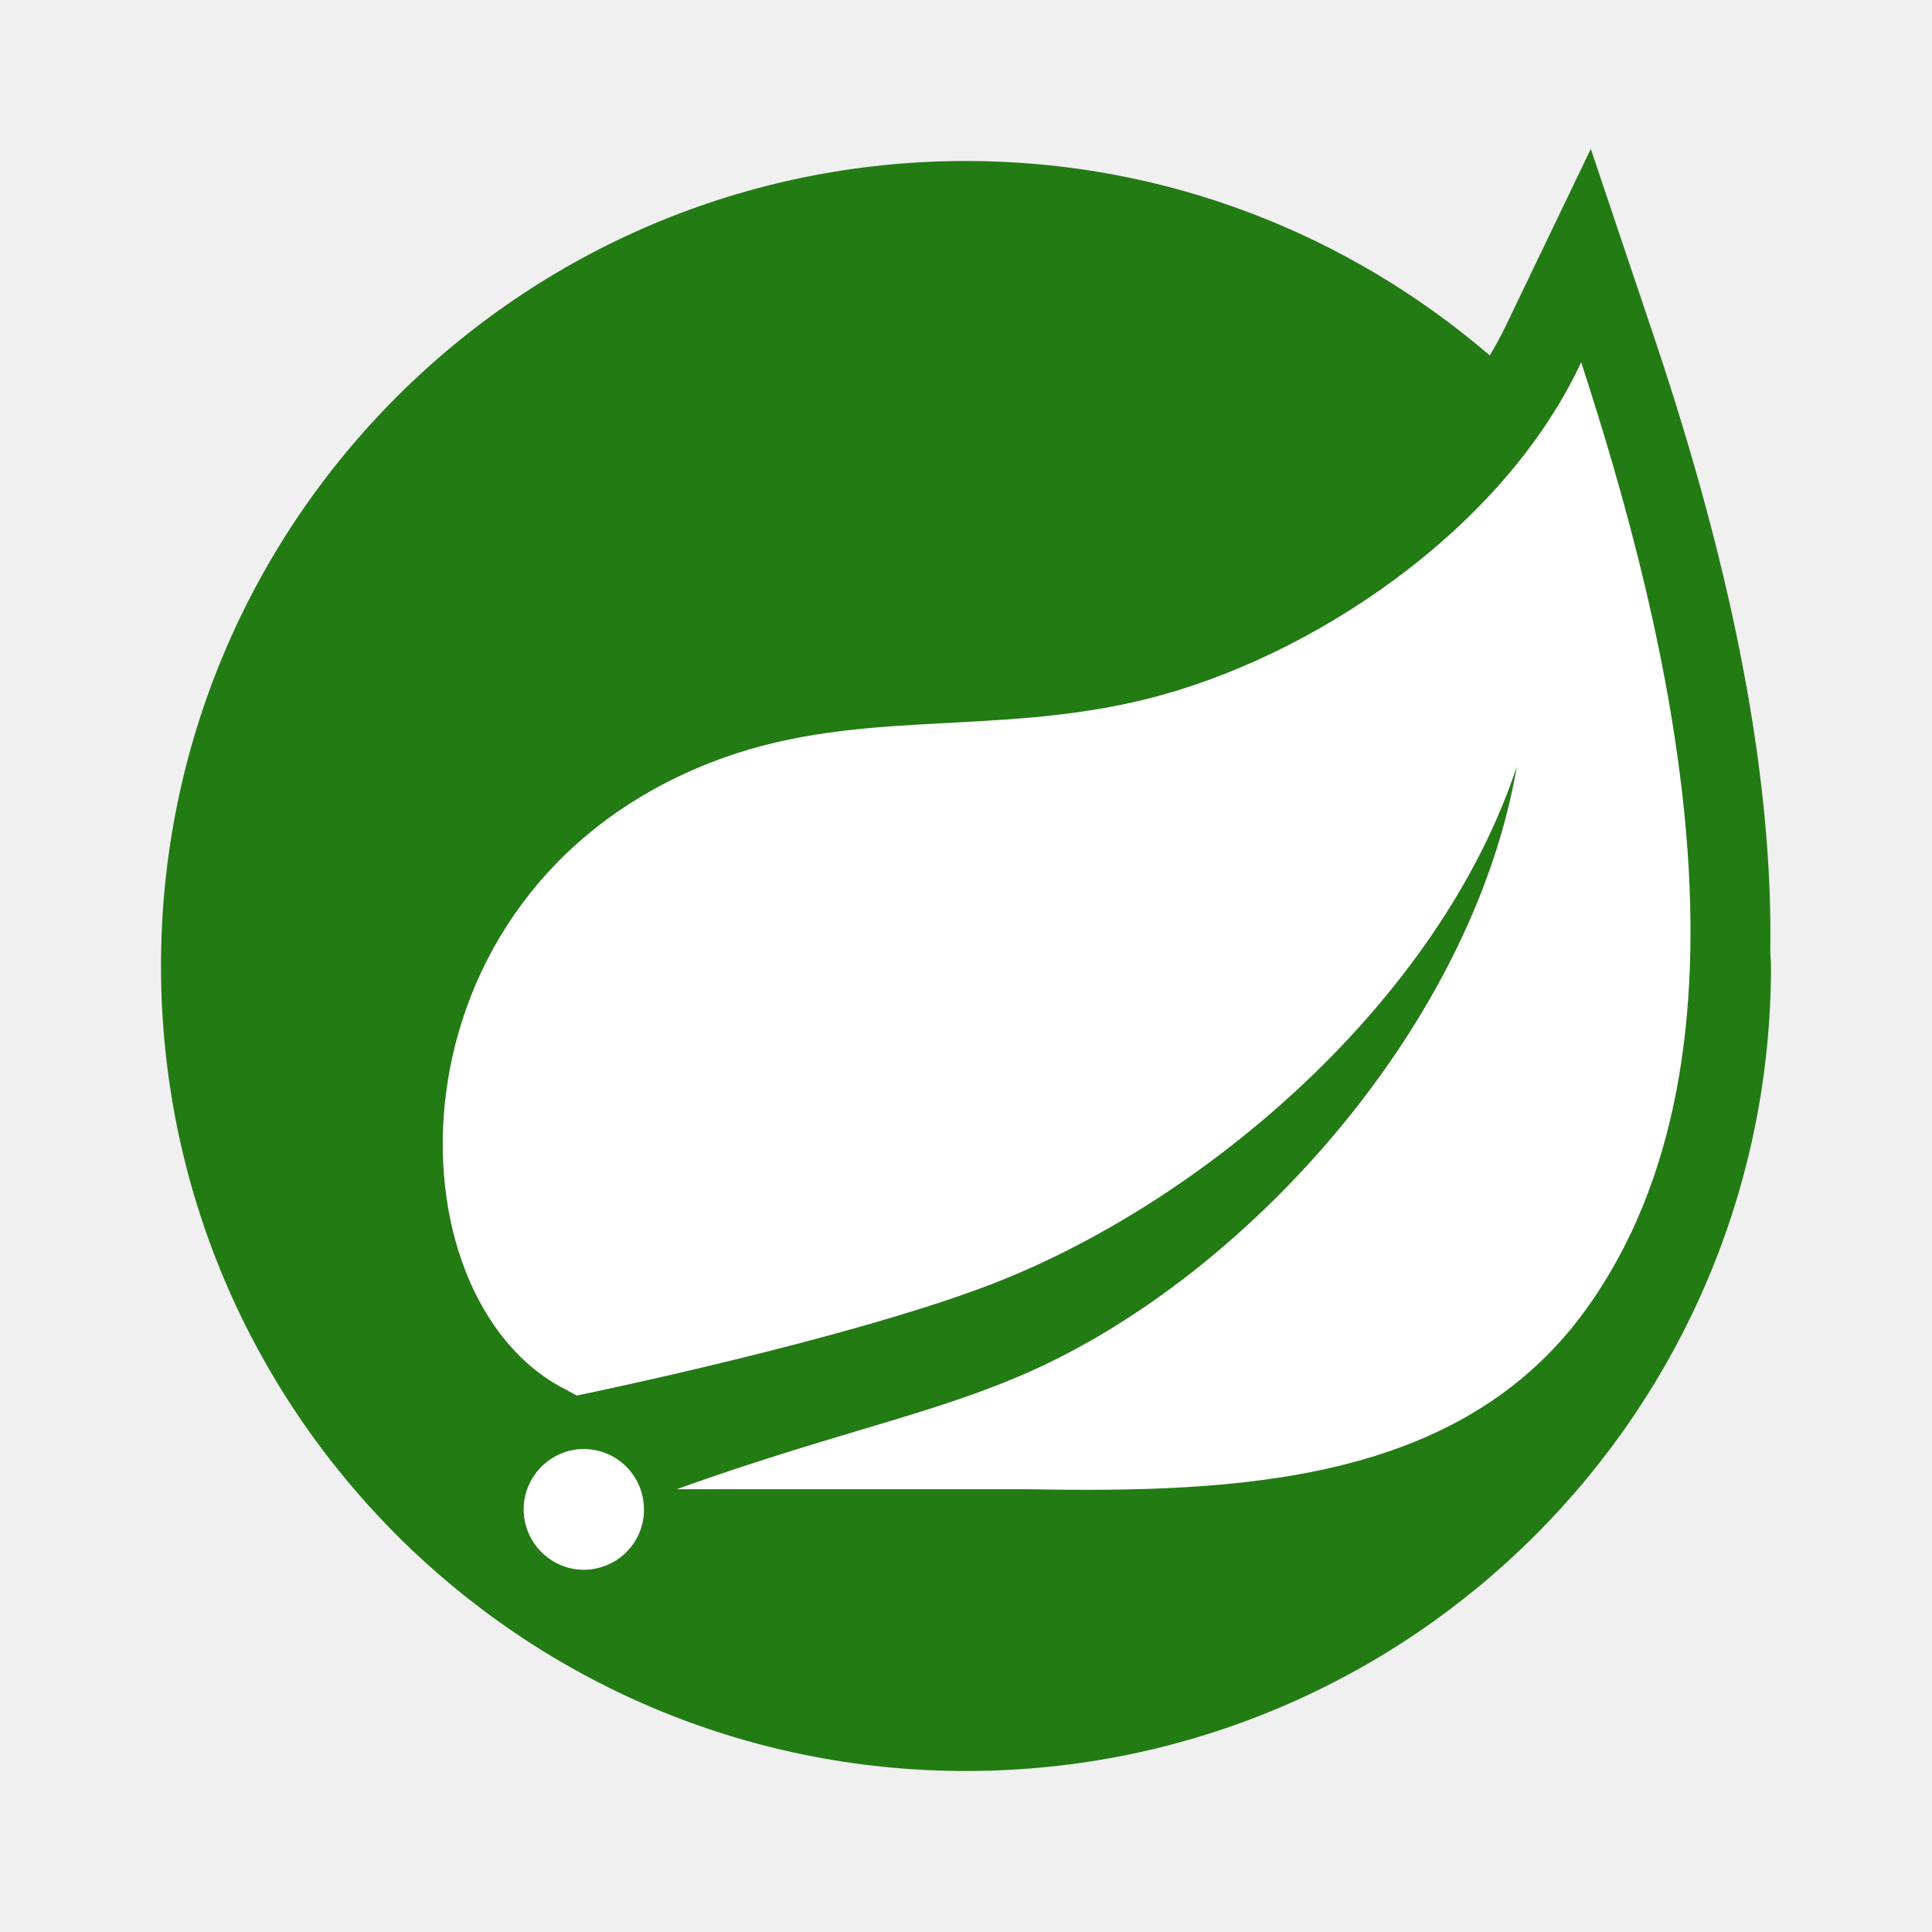
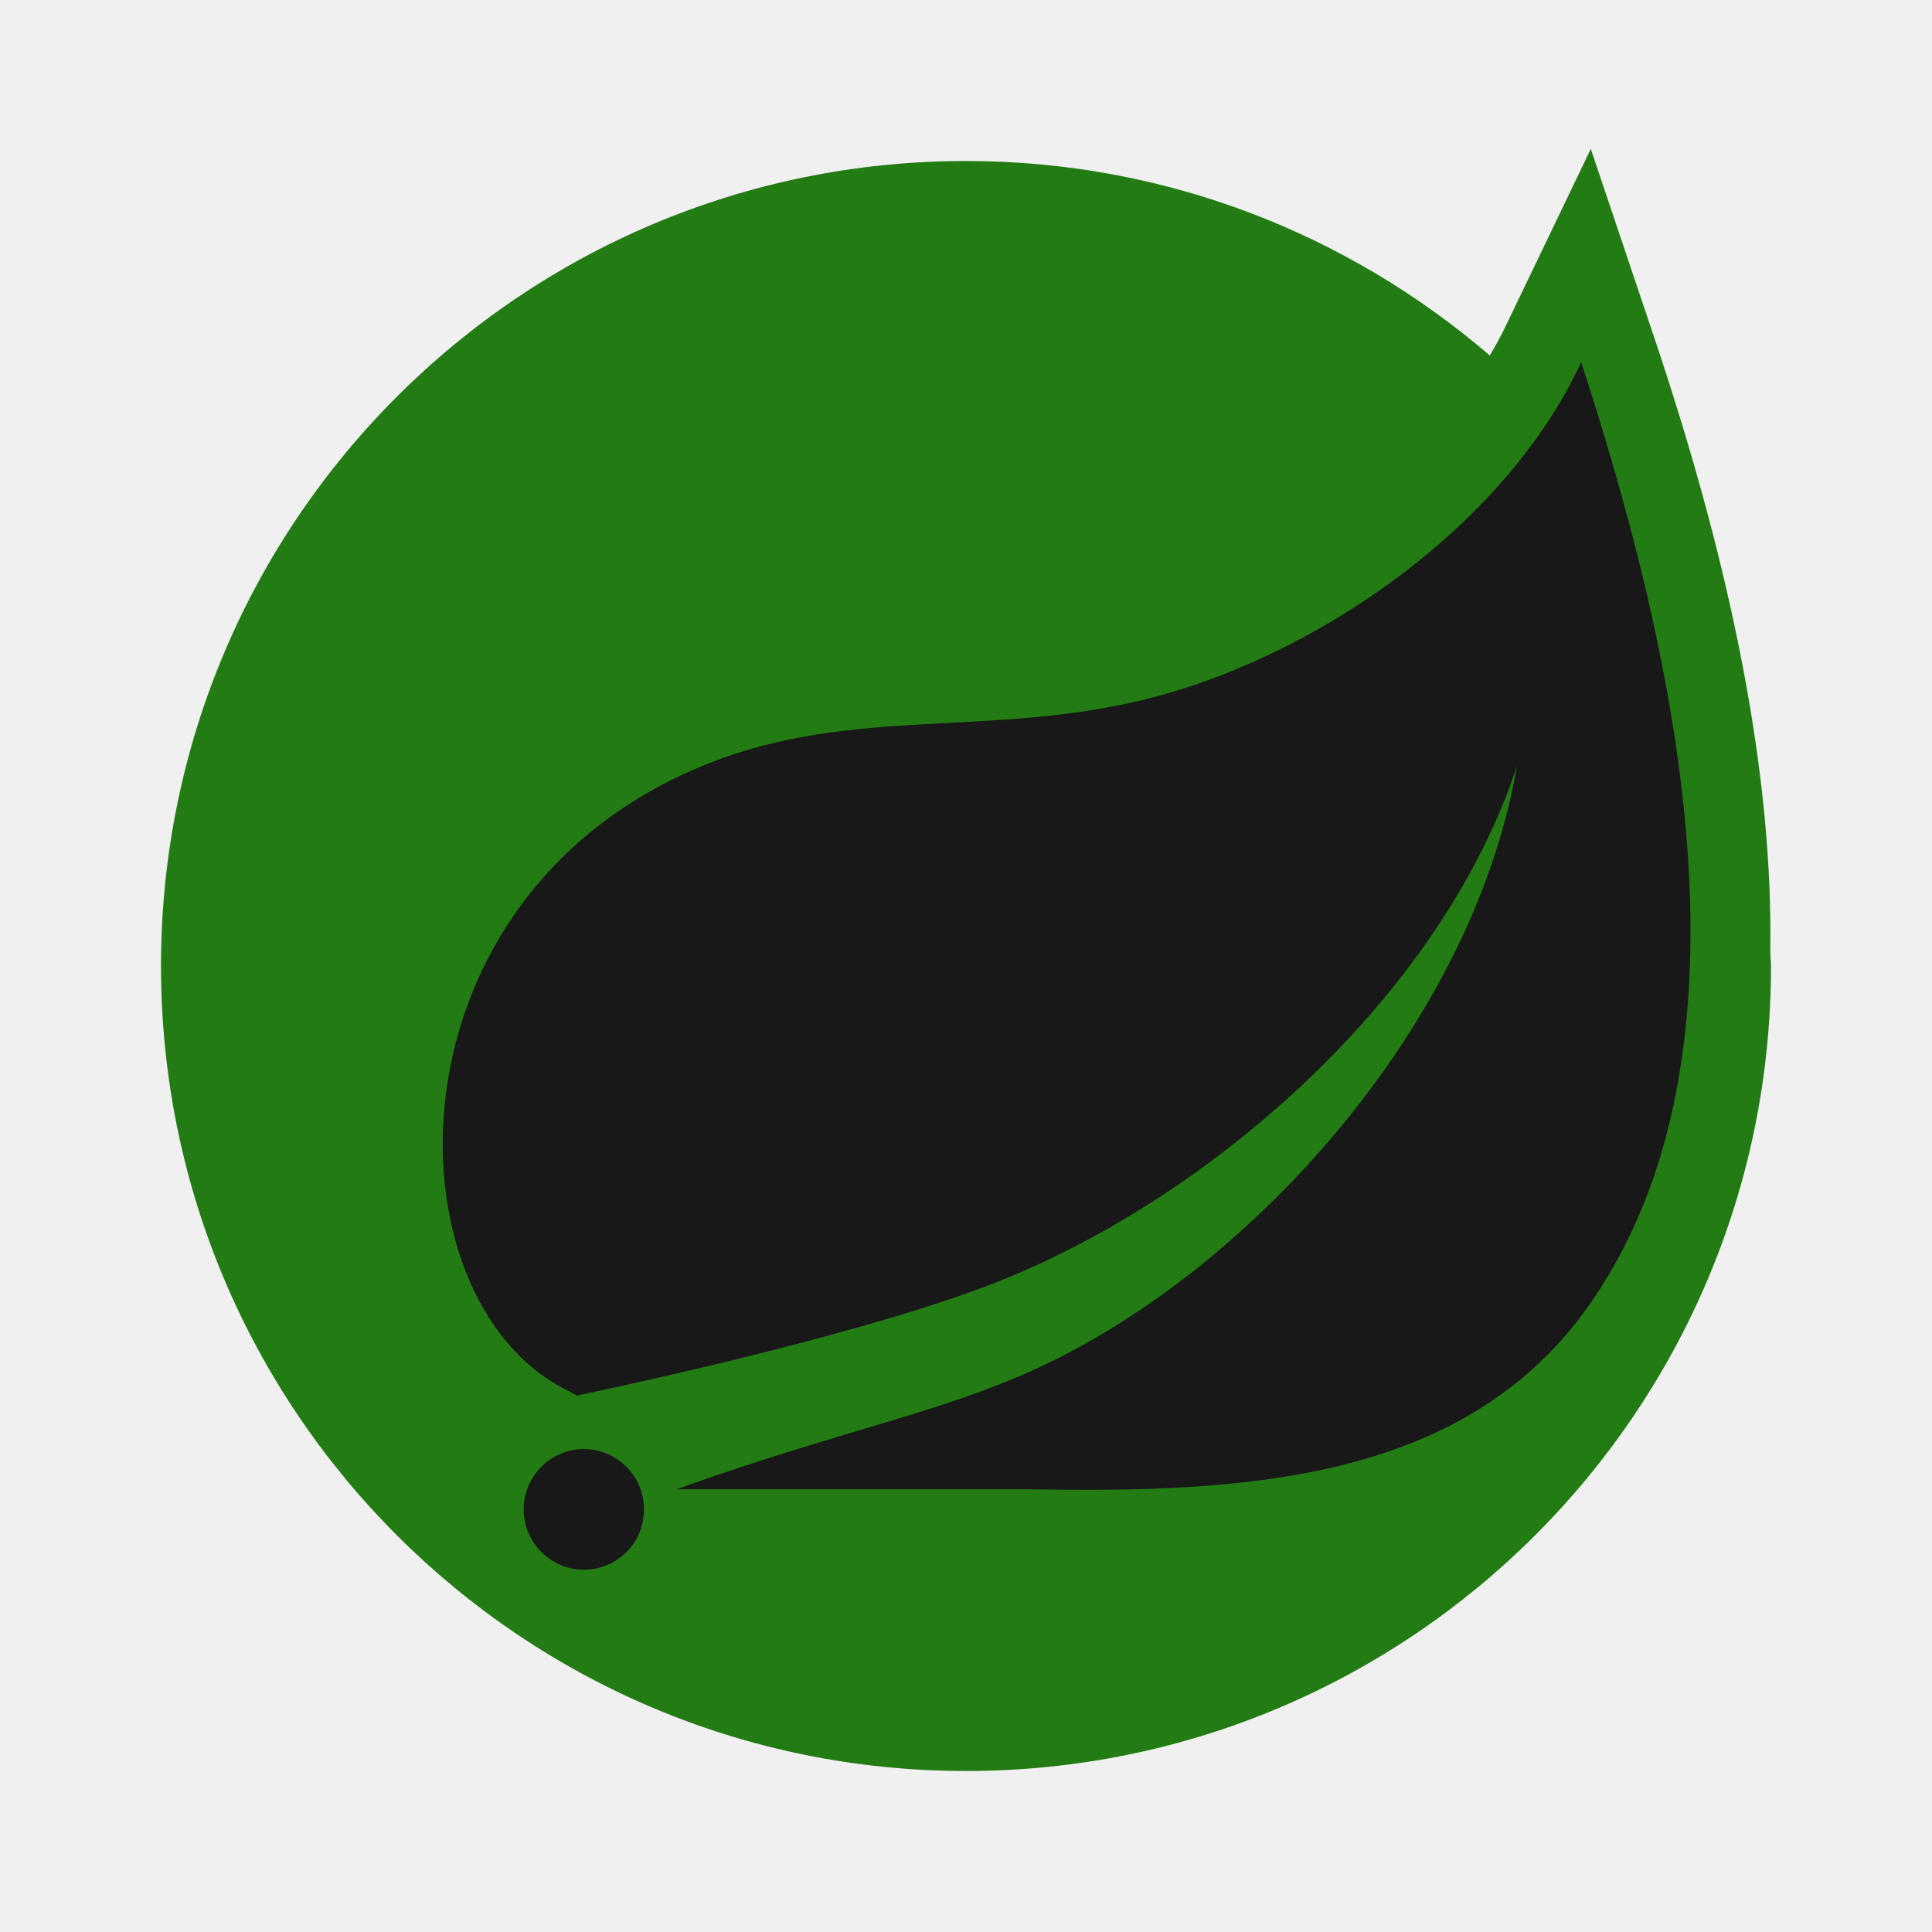
<svg xmlns="http://www.w3.org/2000/svg" viewBox="0,0,256,256" width="64px" height="64px" fill-rule="nonzero">
  <g transform="">
    <g fill="none" fill-rule="nonzero" stroke="none" stroke-width="1" stroke-linecap="butt" stroke-linejoin="miter" stroke-miterlimit="10" stroke-dasharray="" stroke-dashoffset="0" font-family="none" font-weight="none" font-size="none" text-anchor="none" style="mix-blend-mode: normal">
      <g transform="scale(5.33333,5.33333)">
        <path d="M43.982,23.635c0.069,-4.261 -0.891,-9.328 -2.891,-15.273l-1.568,-4.662l-2.13,4.433c-0.114,0.237 -0.244,0.469 -0.38,0.698c-3.499,-3.004 -8.039,-4.831 -13.013,-4.831c-11.046,0 -20,8.954 -20,20c0,11.046 8.954,20 20,20c11.046,0 20,-8.954 20,-20c0,-0.123 -0.016,-0.242 -0.018,-0.365z" fill="#237b14" />
-         <path d="M39.385,32.558c-3.123,4.302 -8.651,4.533 -13.854,4.442h-6.781h-1.938c4.428,-1.593 7.063,-1.972 9.754,-3.4c5.068,-2.665 10.078,-8.496 11.121,-14.562c-1.93,5.836 -7.779,10.85 -13.109,12.889c-3.652,1.393 -10.248,2.745 -10.248,2.745l-0.267,-0.145c-4.49,-2.259 -4.626,-12.313 3.537,-15.559c3.574,-1.423 6.993,-0.641 10.854,-1.593c4.122,-1.012 8.89,-4.208 10.83,-8.375c2.172,6.667 4.786,17.106 0.101,23.558zM15.668,38.445c-0.282,0.35 -0.713,0.555 -1.163,0.555c-0.823,0 -1.495,-0.677 -1.495,-1.5c0,-0.823 0.677,-1.5 1.495,-1.5c0.341,0 0.677,0.118 0.941,0.336c0.64,0.519 0.74,1.469 0.222,2.109z" fill="#ffffff" />
+         <path d="M39.385,32.558c-3.123,4.302 -8.651,4.533 -13.854,4.442h-6.781h-1.938c4.428,-1.593 7.063,-1.972 9.754,-3.4c5.068,-2.665 10.078,-8.496 11.121,-14.562c-1.93,5.836 -7.779,10.85 -13.109,12.889c-3.652,1.393 -10.248,2.745 -10.248,2.745l-0.267,-0.145c-4.49,-2.259 -4.626,-12.313 3.537,-15.559c3.574,-1.423 6.993,-0.641 10.854,-1.593c4.122,-1.012 8.89,-4.208 10.83,-8.375c2.172,6.667 4.786,17.106 0.101,23.558zM15.668,38.445c-0.282,0.35 -0.713,0.555 -1.163,0.555c-0.823,0 -1.495,-0.677 -1.495,-1.5c0,-0.823 0.677,-1.5 1.495,-1.5c0.341,0 0.677,0.118 0.941,0.336c0.64,0.519 0.74,1.469 0.222,2.109z" fill="#181818" />
      </g>
    </g>
  </g>
</svg>
